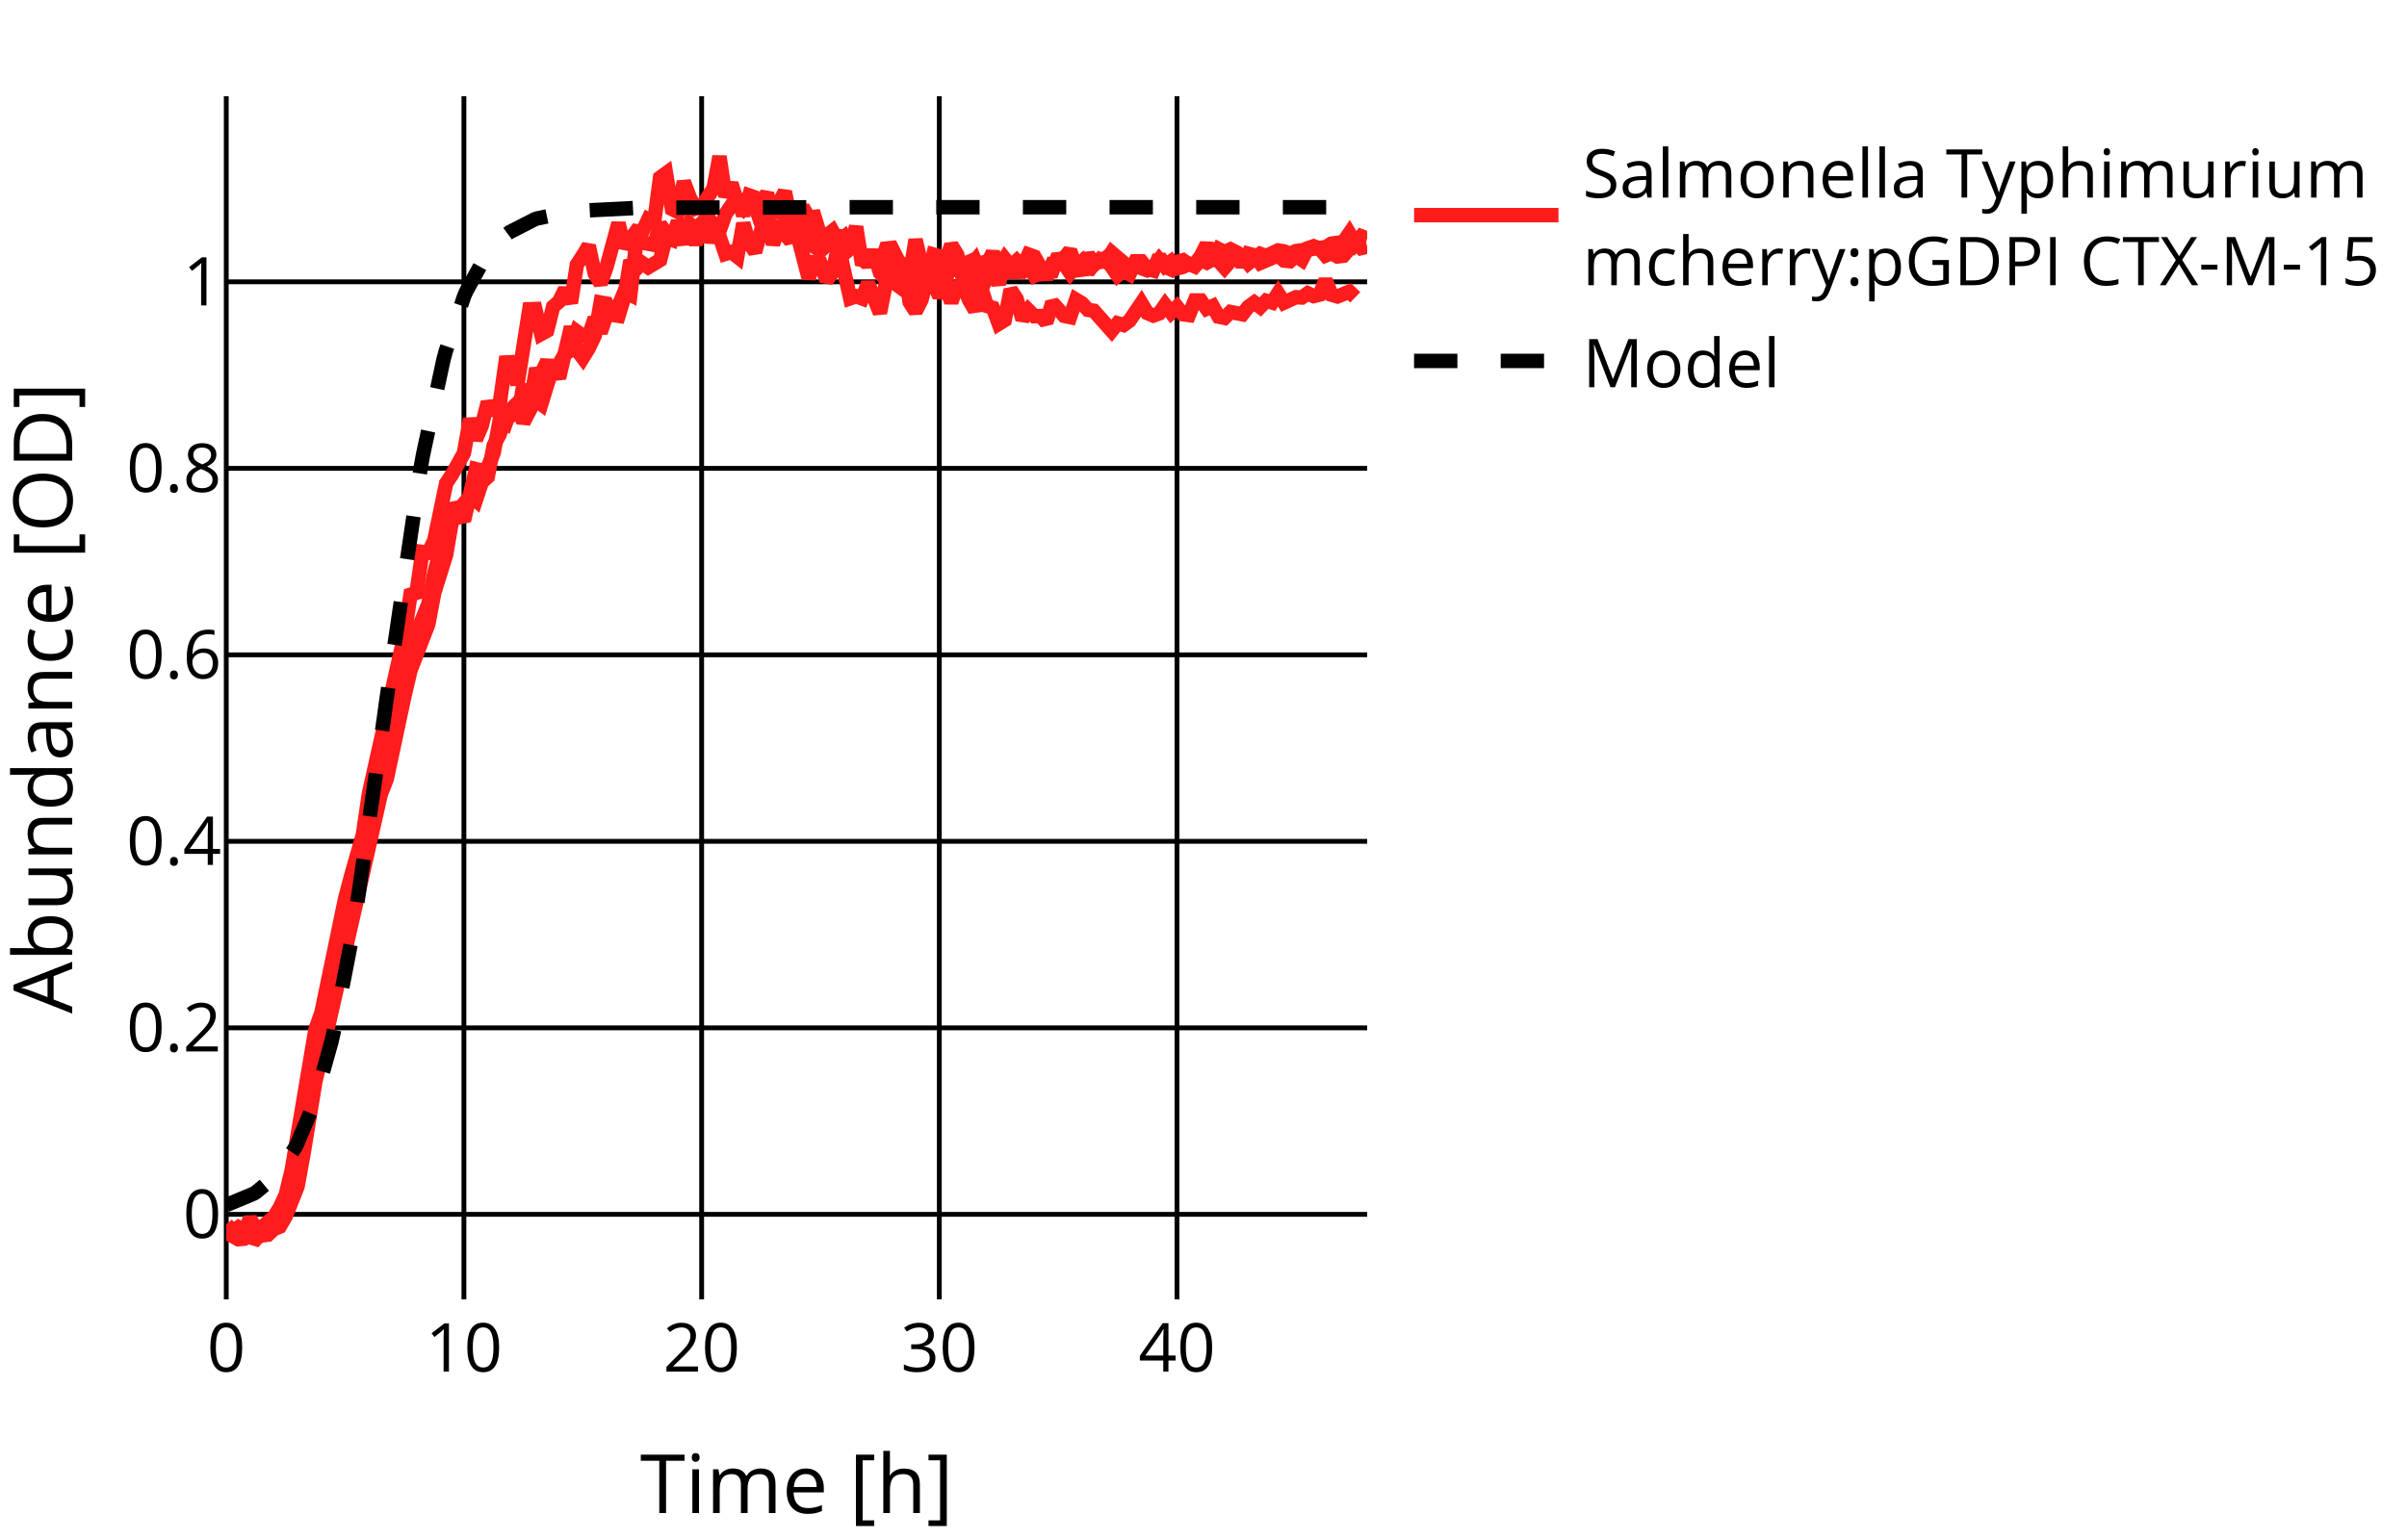
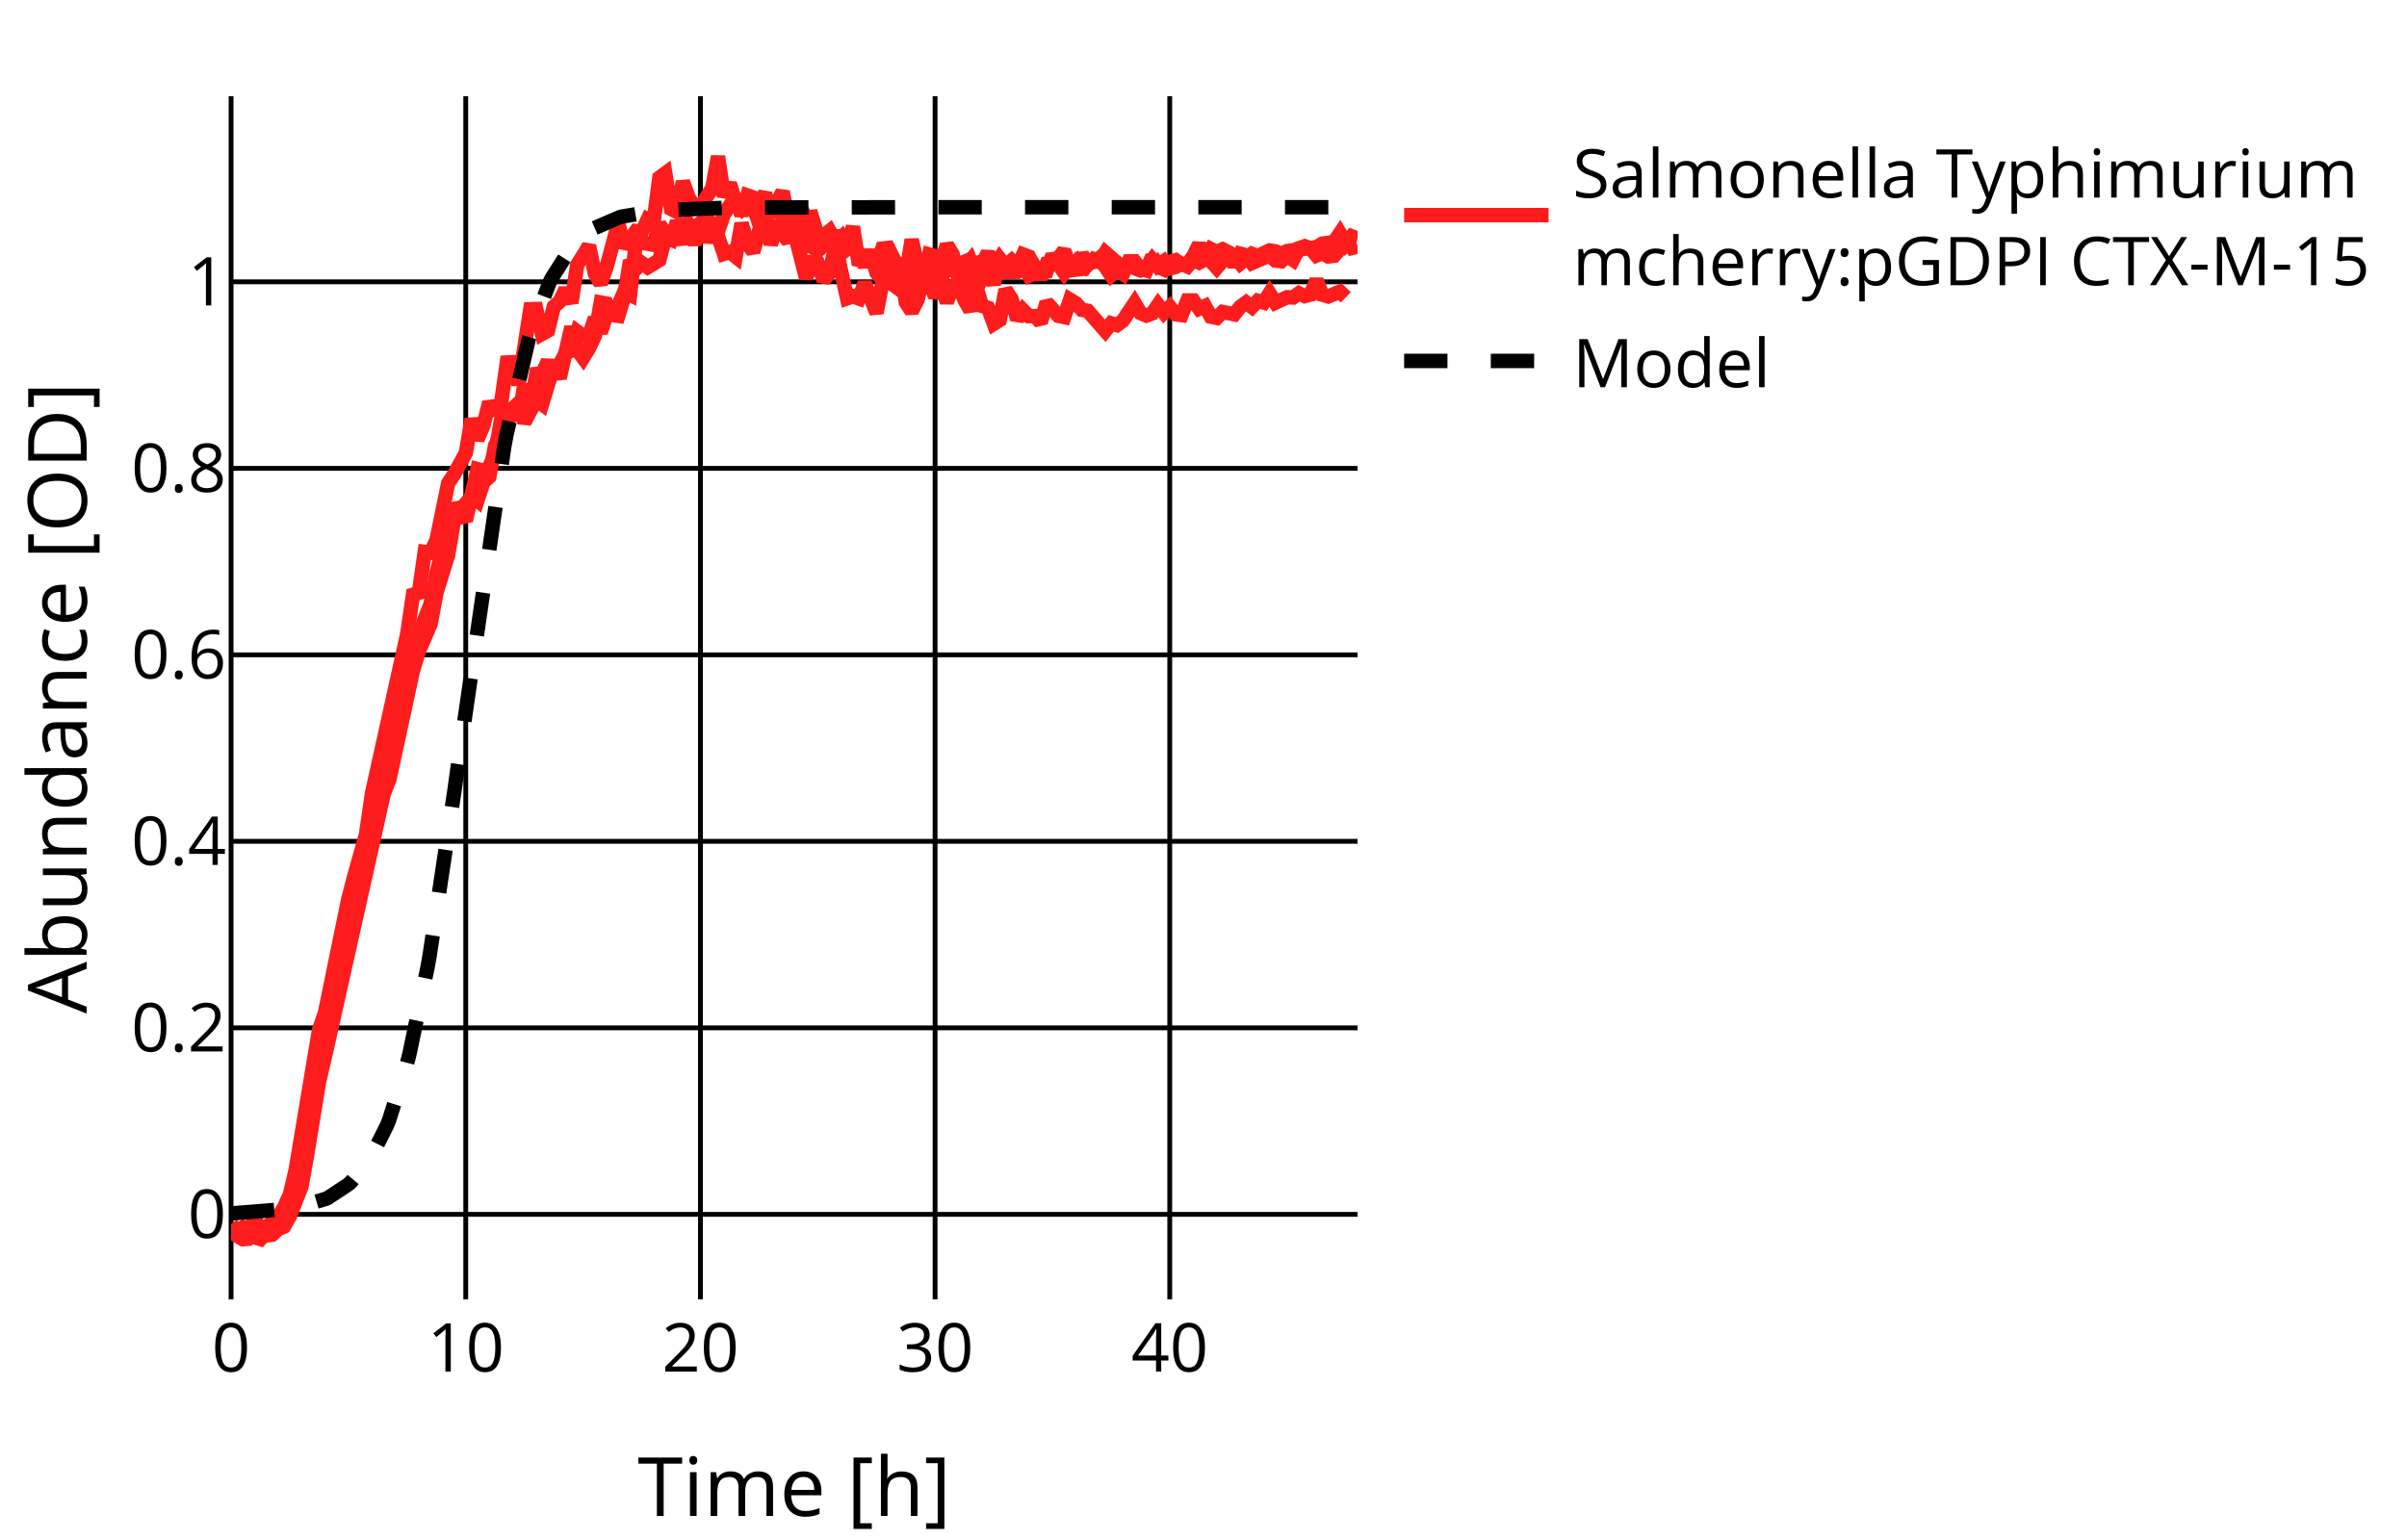
<svg xmlns="http://www.w3.org/2000/svg" class="main-svg" width="500" height="320" style="" viewBox="0 0 500 320">
  <rect x="0" y="0" width="500" height="320" style="fill: rgb(255, 255, 255); fill-opacity: 1;" />
-   <defs id="defs-7e551f">
+   <defs id="defs-ef5ddc">
    <g class="clips">
-       <clipPath id="clip7e551fxyplot" class="plotclip">
-         <rect width="237" height="250" />
-       </clipPath>
-       <clipPath class="axesclip" id="clip7e551fx">
-         <rect x="47" y="0" width="237" height="320" />
-       </clipPath>
-       <clipPath class="axesclip" id="clip7e551fy">
+       <clipPath id="clipef5ddcxyplot" class="plotclip">
+         <rect width="234" height="250" />
+       </clipPath>
+       <clipPath class="axesclip" id="clipef5ddcx">
+         <rect x="48" y="0" width="234" height="320" />
+       </clipPath>
+       <clipPath class="axesclip" id="clipef5ddcy">
        <rect x="0" y="20" width="500" height="250" />
      </clipPath>
-       <clipPath class="axesclip" id="clip7e551fxy">
-         <rect x="47" y="20" width="237" height="250" />
+       <clipPath class="axesclip" id="clipef5ddcxy">
+         <rect x="48" y="20" width="234" height="250" />
      </clipPath>
    </g>
    <g class="gradients" />
    <g class="patterns" />
  </defs>
  <g class="bglayer" />
  <g class="layer-below">
    <g class="imagelayer" />
    <g class="shapelayer" />
  </g>
  <g class="cartesianlayer">
    <g class="subplot xy">
      <g class="layer-subplot">
        <g class="shapelayer" />
        <g class="imagelayer" />
      </g>
      <g class="minor-gridlayer">
        <g class="x" />
        <g class="y" />
      </g>
      <g class="gridlayer">
        <g class="x">
-           <path class="xgrid crisp" transform="translate(96.37,0)" d="M0,20v250" style="stroke: rgb(0, 0, 0); stroke-opacity: 1; stroke-width: 1px;" />
-           <path class="xgrid crisp" transform="translate(145.75,0)" d="M0,20v250" style="stroke: rgb(0, 0, 0); stroke-opacity: 1; stroke-width: 1px;" />
-           <path class="xgrid crisp" transform="translate(195.12,0)" d="M0,20v250" style="stroke: rgb(0, 0, 0); stroke-opacity: 1; stroke-width: 1px;" />
-           <path class="xgrid crisp" transform="translate(244.49,0)" d="M0,20v250" style="stroke: rgb(0, 0, 0); stroke-opacity: 1; stroke-width: 1px;" />
+           <path class="xgrid crisp" transform="translate(96.75,0)" d="M0,20v250" style="stroke: rgb(0, 0, 0); stroke-opacity: 1; stroke-width: 1px;" />
+           <path class="xgrid crisp" transform="translate(145.5,0)" d="M0,20v250" style="stroke: rgb(0, 0, 0); stroke-opacity: 1; stroke-width: 1px;" />
+           <path class="xgrid crisp" transform="translate(194.24,0)" d="M0,20v250" style="stroke: rgb(0, 0, 0); stroke-opacity: 1; stroke-width: 1px;" />
+           <path class="xgrid crisp" transform="translate(242.99,0)" d="M0,20v250" style="stroke: rgb(0, 0, 0); stroke-opacity: 1; stroke-width: 1px;" />
        </g>
        <g class="y">
-           <path class="ygrid crisp" transform="translate(0,213.58)" d="M47,0h237" style="stroke: rgb(0, 0, 0); stroke-opacity: 1; stroke-width: 1px;" />
-           <path class="ygrid crisp" transform="translate(0,174.82)" d="M47,0h237" style="stroke: rgb(0, 0, 0); stroke-opacity: 1; stroke-width: 1px;" />
-           <path class="ygrid crisp" transform="translate(0,136.07)" d="M47,0h237" style="stroke: rgb(0, 0, 0); stroke-opacity: 1; stroke-width: 1px;" />
-           <path class="ygrid crisp" transform="translate(0,97.32)" d="M47,0h237" style="stroke: rgb(0, 0, 0); stroke-opacity: 1; stroke-width: 1px;" />
-           <path class="ygrid crisp" transform="translate(0,58.56)" d="M47,0h237" style="stroke: rgb(0, 0, 0); stroke-opacity: 1; stroke-width: 1px;" />
+           <path class="ygrid crisp" transform="translate(0,213.58)" d="M48,0h234" style="stroke: rgb(0, 0, 0); stroke-opacity: 1; stroke-width: 1px;" />
+           <path class="ygrid crisp" transform="translate(0,174.82)" d="M48,0h234" style="stroke: rgb(0, 0, 0); stroke-opacity: 1; stroke-width: 1px;" />
+           <path class="ygrid crisp" transform="translate(0,136.07)" d="M48,0h234" style="stroke: rgb(0, 0, 0); stroke-opacity: 1; stroke-width: 1px;" />
+           <path class="ygrid crisp" transform="translate(0,97.32)" d="M48,0h234" style="stroke: rgb(0, 0, 0); stroke-opacity: 1; stroke-width: 1px;" />
+           <path class="ygrid crisp" transform="translate(0,58.56)" d="M48,0h234" style="stroke: rgb(0, 0, 0); stroke-opacity: 1; stroke-width: 1px;" />
        </g>
      </g>
      <g class="zerolinelayer">
-         <path class="xzl zl crisp" transform="translate(47,0)" d="M0,20v250" style="stroke: rgb(0, 0, 0); stroke-opacity: 1; stroke-width: 1px;" />
-         <path class="yzl zl crisp" transform="translate(0,252.33)" d="M47,0h237" style="stroke: rgb(0, 0, 0); stroke-opacity: 1; stroke-width: 1px;" />
+         <path class="xzl zl crisp" transform="translate(48,0)" d="M0,20v250" style="stroke: rgb(0, 0, 0); stroke-opacity: 1; stroke-width: 1px;" />
+         <path class="yzl zl crisp" transform="translate(0,252.33)" d="M48,0h234" style="stroke: rgb(0, 0, 0); stroke-opacity: 1; stroke-width: 1px;" />
      </g>
      <g class="layer-between">
        <g class="shapelayer" />
        <g class="imagelayer" />
      </g>
      <path class="xlines-below" />
      <path class="ylines-below" />
      <g class="overlines-below" />
      <g class="xaxislayer-below" />
      <g class="yaxislayer-below" />
      <g class="overaxes-below" />
      <g class="overplot">
-         <g class="xy" transform="translate(47,20)" clip-path="url(#clip7e551fxyplot)">
+         <g class="xy" transform="translate(48,20)" clip-path="url(#clipef5ddcxyplot)">
          <g class="scatterlayer mlayer">
-             <g class="trace scatter traced3008d" style="stroke-miterlimit: 2; opacity: 1;">
-               <g class="fills" />
-               <g class="errorbars" />
-               <g class="lines">
-                 <path class="js-line" d="M0.01,236.08L2.48,237.5L3.71,237.4L4.95,236.5L6.18,236.89L8.65,236.56L9.88,235.4L11.12,234.88L12.35,232.75L14.82,226.52L16.06,219.67L18.52,204.69L19.76,199.49L32.1,145.04L33.34,141.87L37.04,124.53L38.27,119.3L41.98,109.68L43.21,103.18L45.68,95.27L46.91,88.01L48.15,87.52L49.38,84.61L50.62,83.16L51.85,77.48L53.08,77.8L54.32,77.12L55.55,74.09L56.79,67.43L58.02,68.05L59.26,64.53L60.49,67.18L61.73,59.91L62.96,64.88L64.19,57.71L65.43,57.62L66.66,55.06L67.9,58.36L69.13,55.68L70.37,53.45L71.6,52.8L72.83,48.9L74.07,49.8L75.3,49.77L76.54,46.12L77.77,49.09L79.01,45.34L81.47,43.54L82.71,40.63L83.94,41.24L85.18,30.17L88.88,30.88L90.11,26.65L91.35,28.39L92.58,28.65L93.82,28.13L95.05,30.52L96.29,26.52L97.52,27.65L99.99,25.06L101.22,26.81L102.46,28L103.69,24.51L106.16,20.9L107.39,24.71L108.63,20.61L109.86,21.03L111.1,22.03L112.33,20.22L113.57,25L114.8,22.25L116.04,19.83L117.27,25.77L118.5,25.87L119.74,23.03L120.97,25.19L122.21,25.06L123.44,29.07L124.68,28.97L125.91,28L127.14,30.23L128.38,28.39L129.61,30.97L130.85,27.13L132.08,35.01L133.32,33.07L134.55,33.1L135.78,35.24L137.02,31.65L138.25,31.52L139.49,33.98L141.96,37.3L143.19,29.81L144.43,35.07L145.66,37.01L146.89,35.88L148.13,38.34L150.6,30.91L151.83,32.88L153.07,38.24L154.3,35.66L155.53,34.17L156.77,37.17L158,38.05L159.24,36.17L160.47,39.01L161.71,34.2L162.94,36.5L164.17,36.53L165.41,36.46L166.64,35.27L167.88,37.3L169.11,36.75L171.58,36.43L172.81,33.01L175.28,36.66L176.52,34.98L177.75,36.92L178.99,32.81L180.22,35.07L181.45,33.88L182.69,34.43L183.92,32.49L187.63,35.66L188.86,35.27L191.33,36.17L192.56,35.66L193.8,33.98L195.03,35.43L196.27,35.98L197.5,34.43L198.74,34.07L199.97,34.95L201.2,34.85L202.44,33.23L203.67,30.78L204.91,33.85L206.14,31.75L207.38,32.39L208.61,31.81L209.84,32.43L211.08,35.2L212.31,32.72L213.55,33.04L214.78,34.65L218.48,33.07L219.72,34.14L220.95,34.27L222.19,33.17L223.42,33.98L224.66,31.59L225.89,31.17L227.13,31.65L228.36,33.1L229.59,32.59L230.83,33.3L232.06,33.14L234.53,30.26L235.77,31.55L237,31.26" style="vector-effect: none; fill: none; stroke: rgb(255, 28, 28); stroke-opacity: 1; stroke-width: 3px; opacity: 1;" />
-               </g>
-               <g class="points" />
-               <g class="text" />
-             </g>
-             <g class="trace scatter tracef307c1" style="stroke-miterlimit: 2; opacity: 1;">
-               <g class="fills" />
-               <g class="errorbars" />
-               <g class="lines">
-                 <path class="js-line" d="M0.01,235.53L2.48,236.63L3.71,236.72L6.18,237.47L7.42,236.11L8.65,234.53L9.88,234.72L11.12,233.92L12.35,230.43L14.82,222.39L16.06,213.86L18.52,200.26L19.76,197.87L20.99,189.35L22.23,186.34L24.7,171.62L25.93,166.97L30.87,147.07L32.1,138.71L33.34,134.45L34.57,126.79L35.81,125.57L37.04,117.72L41.98,105.51L43.21,99.12L46.91,84.87L48.15,86.46L49.38,88.17L50.62,82.87L51.85,83.94L53.09,80.19L54.32,79.09L55.55,72.57L56.79,70.28L58.02,66.08L60.49,63.75L61.73,67.76L64.19,63.07L65.43,63.98L67.9,55.97L69.13,58.55L71.6,47.96L72.84,52.71L74.07,54.35L75.3,52.35L76.54,49.77L77.77,42.86L79.01,43.08L80.24,45.44L81.48,45.63L82.71,41.63L83.94,34.17L85.18,35.88L86.41,34.65L87.65,35.53L90.12,34.04L91.35,29.33L92.58,29.81L93.82,26.03L95.05,29.81L96.29,28.07L97.52,30.52L98.76,27.97L99.99,29.16L101.22,29.23L102.46,29.13L103.69,32.75L104.93,32.36L106.16,33.33L107.4,26.42L108.63,30.46L109.86,32.33L111.1,27.94L112.33,25.22L113.57,30.75L114.8,27.19L116.04,26.77L117.27,22.35L118.51,28.32L120.97,37.75L122.21,34.53L123.44,34.69L124.68,38.27L125.91,36.72L127.15,31.04L129.61,41.99L130.85,41.57L132.08,42.02L133.32,38.82L135.79,45.02L137.02,38.85L138.25,38.4L139.49,39.3L140.72,34.2L141.96,42.79L143.19,44.73L144.43,42.28L145.66,37.43L146.89,38.79L148.13,41.57L149.36,39.4L150.6,42.76L151.83,39.6L153.07,39.14L154.3,42.34L155.54,44.47L156.77,39.56L158,43.57L159.24,43.96L160.47,47.28L161.71,46.51L162.94,40.21L164.18,42.11L165.41,46.35L166.64,44.47L167.88,45.7L169.11,45.67L170.35,46.99L171.58,42.86L174.05,45.63L175.28,45.89L176.52,42.28L177.75,43.02L178.99,44.38L180.22,44.57L183.92,48.74L185.16,47.18L186.39,47.54L187.63,46.64L190.1,42.99L191.33,45.05L192.57,45.57L193.8,45.12L195.03,43.37L196.27,44.96L197.5,43.76L198.74,45.31L199.97,45.47L201.21,42.44L202.44,42.44L203.67,44.15L204.91,43.6L206.14,45.8L207.38,46.05L208.61,44.83L211.08,45.31L212.31,43.76L213.55,42.86L214.78,43.79L216.02,42.5L217.25,42.86L218.49,40.95L219.72,42.89L222.19,41.76L223.42,41.82L224.66,40.95L225.89,41.53L227.13,41.21L228.36,38.21L229.59,41.24L230.83,41.6L233.3,40.6L234.53,41.79" style="vector-effect: none; fill: none; stroke: rgb(255, 28, 28); stroke-opacity: 1; stroke-width: 3px; opacity: 1;" />
-               </g>
-               <g class="points" />
-               <g class="text" />
-             </g>
-             <g class="trace scatter tracecb776f" style="stroke-miterlimit: 2; opacity: 1;">
-               <g class="fills" />
-               <g class="errorbars" />
-               <g class="lines">
-                 <path class="js-line" d="M0.01,234.34L1.24,235.89L2.48,235.05L3.71,235.89L4.95,233.2L6.18,235.43L7.42,234.98L9.88,232.91L11.12,230.91L12.35,228.26L13.59,223.16L18.52,193.93L19.76,190.45L24.7,166.68L25.93,162.03L28.4,153.34L29.63,144.91L37.04,111.84L38.27,103.57L39.51,103.18L40.74,94.69L41.98,94.85L43.21,92.27L45.68,80.42L46.91,78.58L49.38,74.12L50.62,67.05L51.85,71.31L53.08,68.44L54.32,63.59L55.55,65.95L56.79,63.95L58.02,55.32L59.26,55.26L60.49,59.88L62.96,44.25L64.19,44.21L65.43,49.38L66.66,48.7L67.9,43.73L69.13,42.66L70.37,40.11L71.6,42.92L72.83,35.01L74.07,33.1L75.3,31.07L76.54,36.85L77.77,38.92L79.01,35.43L81.47,26.39L82.71,31.36L85.18,28.03L86.41,28.23L87.65,25.58L88.88,26.19L90.11,16.92L91.35,16.02L92.58,23.42L93.82,24.03L95.05,17.76L96.29,21.06L97.52,23.32L98.76,22.9L101.22,19.12L102.46,12.5L103.69,20.83L104.93,18.15L106.16,21.99L107.4,23.29L108.63,21.77L109.86,22.8L111.1,26.45L112.33,26.42L114.8,27.39L116.04,28.65L117.27,30.13L118.5,24.29L119.74,32.56L120.97,25.48L122.21,31.3L123.44,32.1L124.68,31.04L125.91,28.42L127.14,30.36L128.38,29.29L129.61,31.68L130.85,30.68L133.32,35.17L134.55,32.49L135.79,36.69L137.02,38.01L138.25,33.91L139.49,37.33L140.72,35.43L141.96,38.98L143.19,40.08L144.43,33.2L145.66,38.11L146.89,32.88L148.13,33.23L149.36,39.05L150.6,33.07L151.83,37.01L153.07,34.91L154.3,34.4L155.53,40.02L156.77,33.91L158,35.01L159.24,32.49L160.47,35.78L161.71,33.75L162.94,35.3L164.17,34.2L165.41,35.53L166.64,32.88L167.88,33.33L169.11,35.49L170.35,37.79L171.58,34.82L172.82,34.78L174.05,33.65L175.28,32.07L176.52,35.53L177.75,34.4L178.99,36.59L180.22,34.46L181.46,34.43L182.69,33.59L183.92,35.43L185.16,37.24L186.39,36.2L187.63,36.95L188.86,34.3L190.1,34.3L191.33,35.85L192.56,36.2L193.8,33.27L195.03,35.2L196.27,34.3L197.5,35.78L198.74,35.46L199.97,34.82L201.2,35.36L202.44,33.98L203.67,34.56L204.91,33.88L206.14,34.23L207.38,35.62L208.61,34.2L211.08,33.17L212.31,34.72L214.78,32.75L216.02,33.2L218.48,32.04L219.72,32.23L220.95,32.75L222.19,32.17L228.36,31.36L229.59,30.62L232.06,30.29L233.3,28.49L234.53,30.59L235.77,29.1L237,29.58" style="vector-effect: none; fill: none; stroke: rgb(255, 28, 28); stroke-opacity: 1; stroke-width: 3px; opacity: 1;" />
-               </g>
-               <g class="points" />
-               <g class="text" />
-             </g>
-             <g class="trace scatter trace118b8d" style="stroke-miterlimit: 2; opacity: 1;">
-               <g class="fills" />
-               <g class="errorbars" />
-               <g class="lines">
-                 <path class="js-line" d="M0,230.4L5.7,228.03L6.17,227.74L9.97,224.59L10.45,224.07L14.25,218.56L14.72,217.67L18.05,209.79L18.52,208.39L21.85,196.45L22.32,194.4L26.12,174.78L26.6,171.93L32.77,129.09L33.25,125.56L40.37,77.28L40.85,74.62L45.12,54.73L45.6,52.96L49.39,41.61L49.87,40.51L53.67,33.61L54.14,32.95L58.42,28.57L58.89,28.22L64.12,25.55L64.59,25.39L71.72,23.92L72.19,23.86L85.97,23.17L86.44,23.17L127.29,23.06L127.76,23.06L237,23.06" style="vector-effect: none; fill: none; stroke: rgb(0, 0, 0); stroke-opacity: 1; stroke-dasharray: 9px, 9px; stroke-width: 3px; opacity: 1;" />
+             <g class="trace scatter traceaf6c46" style="stroke-miterlimit: 2; opacity: 1;">
+               <g class="fills" />
+               <g class="errorbars" />
+               <g class="lines">
+                 <path class="js-line" d="M0.01,236.08L2.45,237.5L3.66,237.4L4.88,236.5L6.1,236.89L8.54,236.56L9.76,235.4L10.98,234.88L12.2,232.75L14.63,226.52L15.85,219.67L18.29,204.69L19.51,199.49L31.69,145.04L32.91,141.87L37.79,119.3L39.01,115.33L41.44,109.68L42.66,103.18L45.1,95.27L46.32,88.01L47.54,87.52L48.76,84.61L49.98,83.16L51.19,77.48L52.41,77.8L53.63,77.12L54.85,74.09L56.07,67.43L57.29,68.05L58.51,64.53L59.72,67.18L60.94,59.91L62.16,64.88L63.38,57.71L64.6,57.62L65.82,55.06L67.04,58.36L68.26,55.68L69.47,53.45L70.69,52.8L71.91,48.9L73.13,49.8L74.35,49.77L75.57,46.12L76.79,49.09L78.01,45.34L80.44,43.54L81.66,40.63L82.88,41.24L84.1,30.17L87.76,30.88L88.97,26.65L90.19,28.39L91.41,28.65L92.63,28.13L93.85,30.52L95.07,26.52L96.29,27.65L98.72,25.06L99.94,26.81L101.16,28L102.38,24.51L104.82,20.9L106.04,24.71L107.25,20.61L108.47,21.03L109.69,22.03L110.91,20.22L112.13,25L113.35,22.25L114.57,19.83L115.79,25.77L117,25.87L118.22,23.03L119.44,25.19L120.66,25.06L121.88,29.07L123.1,28.97L124.32,28L125.53,30.23L126.75,28.39L127.97,30.97L129.19,27.13L130.41,35.01L131.63,33.07L132.85,33.1L134.07,35.24L135.28,31.65L136.5,31.52L137.72,33.98L140.16,37.3L141.38,29.81L142.6,35.07L143.82,37.01L145.03,35.88L146.25,38.34L148.69,30.91L149.91,32.88L151.13,38.24L152.35,35.66L153.57,34.17L154.78,37.17L156,38.05L157.22,36.17L158.44,39.01L159.66,34.2L160.88,36.5L162.1,36.53L163.31,36.46L164.53,35.27L165.75,37.3L166.97,36.75L169.41,36.43L170.63,33.01L173.06,36.66L174.28,34.98L175.5,36.92L176.72,32.81L177.94,35.07L179.16,33.88L180.38,34.43L181.6,32.49L185.25,35.66L186.47,35.27L188.91,36.17L190.13,35.66L191.35,33.98L192.56,35.43L193.78,35.98L195,34.43L196.22,34.07L197.44,34.95L198.66,34.85L199.88,33.23L201.09,30.78L202.31,33.85L203.53,31.75L204.75,32.39L205.97,31.81L207.19,32.43L208.41,35.2L209.63,32.72L210.84,33.04L212.06,34.65L215.72,33.07L216.94,34.14L218.16,34.27L219.38,33.17L220.59,33.98L221.81,31.59L223.03,31.17L224.25,31.65L225.47,33.1L226.69,32.59L227.91,33.3L229.13,33.14L231.56,30.26L232.78,31.55L234,31.26" style="vector-effect: none; fill: none; stroke: rgb(255, 28, 28); stroke-opacity: 1; stroke-width: 3px; opacity: 1;" />
+               </g>
+               <g class="points" />
+               <g class="text" />
+             </g>
+             <g class="trace scatter trace0b407f" style="stroke-miterlimit: 2; opacity: 1;">
+               <g class="fills" />
+               <g class="errorbars" />
+               <g class="lines">
+                 <path class="js-line" d="M0.01,235.53L2.45,236.63L3.67,236.72L6.1,237.47L7.32,236.11L8.54,234.53L9.76,234.72L10.98,233.92L12.2,230.43L14.63,222.39L15.85,213.86L18.29,200.26L19.51,197.87L20.73,189.35L21.95,186.34L24.38,171.62L25.6,166.97L30.48,147.07L31.7,138.71L32.92,134.45L34.13,126.79L35.35,125.57L36.57,117.72L41.45,105.51L42.66,99.12L46.32,84.87L47.54,86.46L48.76,88.17L49.98,82.87L51.2,83.94L52.41,80.19L53.63,79.09L54.85,72.57L56.07,70.28L57.29,66.08L59.73,63.75L60.94,67.76L63.38,63.07L64.6,63.98L67.04,55.97L68.26,58.55L70.69,47.96L71.91,52.71L73.13,54.35L74.35,52.35L75.57,49.77L76.79,42.86L78.01,43.08L79.23,45.44L80.44,45.63L81.66,41.63L82.88,34.17L84.1,35.88L85.32,34.65L86.54,35.53L88.97,34.04L90.19,29.33L91.41,29.81L92.63,26.03L93.85,29.81L95.07,28.07L96.29,30.52L97.51,27.97L98.72,29.16L99.94,29.23L101.16,29.13L102.38,32.75L103.6,32.36L104.82,33.33L106.04,26.42L107.26,30.46L108.47,32.33L109.69,27.94L110.91,25.22L112.13,30.75L113.35,27.19L114.57,26.77L115.79,22.35L117.01,28.32L119.44,37.75L120.66,34.53L121.88,34.69L123.1,38.27L124.32,36.72L125.54,31.04L127.97,41.99L129.19,41.57L130.41,42.02L131.63,38.82L134.07,45.02L135.29,38.85L136.5,38.4L137.72,39.3L138.94,34.2L140.16,42.79L141.38,44.73L142.6,42.28L143.82,37.43L145.04,38.79L146.25,41.57L147.47,39.4L148.69,42.76L149.91,39.6L151.13,39.14L152.35,42.34L153.57,44.47L154.79,39.56L156,43.57L157.22,43.96L158.44,47.28L159.66,46.51L160.88,40.21L162.1,42.11L163.32,46.35L164.53,44.47L165.75,45.7L166.97,45.67L168.19,46.99L169.41,42.86L171.85,45.63L173.07,45.89L174.28,42.28L175.5,43.02L176.72,44.38L177.94,44.57L181.6,48.74L182.82,47.18L184.03,47.54L185.25,46.64L187.69,42.99L188.91,45.05L190.13,45.57L191.35,45.12L192.56,43.37L193.78,44.96L195,43.76L196.22,45.31L197.44,45.47L198.66,42.44L199.88,42.44L201.1,44.15L202.31,43.6L203.53,45.8L204.75,46.05L205.97,44.83L208.41,45.31L209.63,43.76L210.85,42.86L212.06,43.79L213.28,42.5L214.5,42.86L215.72,40.95L216.94,42.89L219.38,41.76L220.6,41.82L221.81,40.95L223.03,41.53L224.25,41.21L225.47,38.21L226.69,41.24L227.91,41.6L230.34,40.6L231.56,41.79" style="vector-effect: none; fill: none; stroke: rgb(255, 28, 28); stroke-opacity: 1; stroke-width: 3px; opacity: 1;" />
+               </g>
+               <g class="points" />
+               <g class="text" />
+             </g>
+             <g class="trace scatter trace80e039" style="stroke-miterlimit: 2; opacity: 1;">
+               <g class="fills" />
+               <g class="errorbars" />
+               <g class="lines">
+                 <path class="js-line" d="M0.01,234.34L1.23,235.89L2.45,235.05L3.67,235.89L4.88,233.2L6.1,235.43L7.32,234.98L9.76,232.91L10.98,230.91L12.2,228.26L13.41,223.16L18.29,193.93L19.51,190.45L24.38,166.68L25.6,162.03L28.04,153.34L29.26,144.91L36.57,111.84L37.79,103.57L39.01,103.18L40.23,94.69L41.44,94.85L42.66,92.27L45.1,80.42L46.32,78.58L48.76,74.12L49.98,67.05L51.19,71.31L52.41,68.44L53.63,63.59L54.85,65.95L56.07,63.95L57.29,55.32L58.51,55.26L59.73,59.88L62.16,44.25L63.38,44.21L64.6,49.38L65.82,48.7L67.04,43.73L68.26,42.66L69.47,40.11L70.69,42.92L71.91,35.01L73.13,33.1L74.35,31.07L75.57,36.85L76.79,38.92L78.01,35.43L80.44,26.39L81.66,31.36L84.1,28.03L85.32,28.23L86.54,25.58L87.76,26.19L88.97,16.92L90.19,16.02L91.41,23.42L92.63,24.03L93.85,17.76L95.07,21.06L96.29,23.32L97.51,22.9L99.94,19.12L101.16,12.5L102.38,20.83L103.6,18.15L104.82,21.99L106.04,23.29L107.25,21.77L108.47,22.8L109.69,26.45L110.91,26.42L113.35,27.39L114.57,28.65L115.79,30.13L117,24.29L118.22,32.56L119.44,25.48L120.66,31.3L121.88,32.1L123.1,31.04L124.32,28.42L125.54,30.36L126.75,29.29L127.97,31.68L129.19,30.68L131.63,35.17L132.85,32.49L134.07,36.69L135.28,38.01L136.5,33.91L137.72,37.33L138.94,35.43L140.16,38.98L141.38,40.08L142.6,33.2L143.82,38.11L145.03,32.88L146.25,33.23L147.47,39.05L148.69,33.07L149.91,37.01L151.13,34.91L152.35,34.4L153.57,40.02L154.78,33.91L156,35.01L157.22,32.49L158.44,35.78L159.66,33.75L160.88,35.3L162.1,34.2L163.31,35.53L164.53,32.88L165.75,33.33L166.97,35.49L168.19,37.79L169.41,34.82L170.63,34.78L171.85,33.65L173.06,32.07L174.28,35.53L175.5,34.4L176.72,36.59L177.94,34.46L179.16,34.43L180.38,33.59L181.6,35.43L182.81,37.24L184.03,36.2L185.25,36.95L186.47,34.3L187.69,34.3L188.91,35.85L190.13,36.2L191.35,33.27L192.56,35.2L193.78,34.3L195,35.78L196.22,35.46L197.44,34.82L198.66,35.36L199.88,33.98L201.1,34.56L202.31,33.88L203.53,34.23L204.75,35.62L205.97,34.2L208.41,33.17L209.63,34.72L212.06,32.75L213.28,33.2L215.72,32.04L216.94,32.23L218.16,32.75L219.38,32.17L225.47,31.36L226.69,30.62L229.12,30.29L230.34,28.49L231.56,30.59L232.78,29.1L234,29.58" style="vector-effect: none; fill: none; stroke: rgb(255, 28, 28); stroke-opacity: 1; stroke-width: 3px; opacity: 1;" />
+               </g>
+               <g class="points" />
+               <g class="text" />
+             </g>
+             <g class="trace scatter trace5be1b7" style="stroke-miterlimit: 2; opacity: 1;">
+               <g class="fills" />
+               <g class="errorbars" />
+               <g class="lines">
+                 <path class="js-line" d="M0,232.14L12.66,231.14L13.13,231.06L19.7,229.1L20.16,228.88L24.38,226.09L24.85,225.67L28.61,221.17L29.07,220.44L32.36,213.9L32.83,212.74L36.58,200.86L37.05,199.02L40.8,181.06L41.27,178.41L46.42,144.16L46.89,140.71L56.74,72.85L57.21,70.34L61.9,50.18L62.37,48.63L66.12,38.78L66.59,37.83L70.34,31.94L70.81,31.38L75.03,27.68L75.5,27.39L80.66,25.15L81.13,25.01L89.1,23.69L89.57,23.65L104.1,23.13L104.57,23.13L143.03,23.06L143.49,23.06L234,23.06" style="vector-effect: none; fill: none; stroke: rgb(0, 0, 0); stroke-opacity: 1; stroke-dasharray: 9px, 9px; stroke-width: 3px; opacity: 1;" />
              </g>
              <g class="points" />
              <g class="text" />
            </g>
          </g>
        </g>
      </g>
      <path class="xlines-above crisp" d="M0,0" style="fill: none;" />
      <path class="ylines-above crisp" d="M0,0" style="fill: none;" />
      <g class="overlines-above" />
      <g class="xaxislayer-above">
        <g class="xtick">
-           <text text-anchor="middle" x="0" y="285" transform="translate(47,0)" style="font-family: 'Open Sans', verdana, arial, sans-serif; font-size: 14px; fill: rgb(0, 0, 0); fill-opacity: 1; white-space: pre; opacity: 1;">0</text>
-         </g>
-         <g class="xtick">
-           <text text-anchor="middle" x="0" y="285" style="font-family: 'Open Sans', verdana, arial, sans-serif; font-size: 14px; fill: rgb(0, 0, 0); fill-opacity: 1; white-space: pre; opacity: 1;" transform="translate(96.37,0)">10</text>
-         </g>
-         <g class="xtick">
-           <text text-anchor="middle" x="0" y="285" style="font-family: 'Open Sans', verdana, arial, sans-serif; font-size: 14px; fill: rgb(0, 0, 0); fill-opacity: 1; white-space: pre; opacity: 1;" transform="translate(145.75,0)">20</text>
-         </g>
-         <g class="xtick">
-           <text text-anchor="middle" x="0" y="285" style="font-family: 'Open Sans', verdana, arial, sans-serif; font-size: 14px; fill: rgb(0, 0, 0); fill-opacity: 1; white-space: pre; opacity: 1;" transform="translate(195.12,0)">30</text>
-         </g>
-         <g class="xtick">
-           <text text-anchor="middle" x="0" y="285" style="font-family: 'Open Sans', verdana, arial, sans-serif; font-size: 14px; fill: rgb(0, 0, 0); fill-opacity: 1; white-space: pre; opacity: 1;" transform="translate(244.49,0)">40</text>
+           <text text-anchor="middle" x="0" y="285" transform="translate(48,0)" style="font-family: 'Open Sans', verdana, arial, sans-serif; font-size: 14px; fill: rgb(0, 0, 0); fill-opacity: 1; white-space: pre; opacity: 1;">0</text>
+         </g>
+         <g class="xtick">
+           <text text-anchor="middle" x="0" y="285" style="font-family: 'Open Sans', verdana, arial, sans-serif; font-size: 14px; fill: rgb(0, 0, 0); fill-opacity: 1; white-space: pre; opacity: 1;" transform="translate(96.75,0)">10</text>
+         </g>
+         <g class="xtick">
+           <text text-anchor="middle" x="0" y="285" style="font-family: 'Open Sans', verdana, arial, sans-serif; font-size: 14px; fill: rgb(0, 0, 0); fill-opacity: 1; white-space: pre; opacity: 1;" transform="translate(145.5,0)">20</text>
+         </g>
+         <g class="xtick">
+           <text text-anchor="middle" x="0" y="285" style="font-family: 'Open Sans', verdana, arial, sans-serif; font-size: 14px; fill: rgb(0, 0, 0); fill-opacity: 1; white-space: pre; opacity: 1;" transform="translate(194.24,0)">30</text>
+         </g>
+         <g class="xtick">
+           <text text-anchor="middle" x="0" y="285" style="font-family: 'Open Sans', verdana, arial, sans-serif; font-size: 14px; fill: rgb(0, 0, 0); fill-opacity: 1; white-space: pre; opacity: 1;" transform="translate(242.99,0)">40</text>
        </g>
      </g>
      <g class="yaxislayer-above">
        <g class="ytick">
-           <text text-anchor="end" x="46" y="4.9" transform="translate(0,252.33)" style="font-family: 'Open Sans', verdana, arial, sans-serif; font-size: 14px; fill: rgb(0, 0, 0); fill-opacity: 1; white-space: pre; opacity: 1;">0</text>
-         </g>
-         <g class="ytick">
-           <text text-anchor="end" x="46" y="4.9" style="font-family: 'Open Sans', verdana, arial, sans-serif; font-size: 14px; fill: rgb(0, 0, 0); fill-opacity: 1; white-space: pre; opacity: 1;" transform="translate(0,213.58)">0.2</text>
-         </g>
-         <g class="ytick">
-           <text text-anchor="end" x="46" y="4.9" style="font-family: 'Open Sans', verdana, arial, sans-serif; font-size: 14px; fill: rgb(0, 0, 0); fill-opacity: 1; white-space: pre; opacity: 1;" transform="translate(0,174.82)">0.4</text>
-         </g>
-         <g class="ytick">
-           <text text-anchor="end" x="46" y="4.9" style="font-family: 'Open Sans', verdana, arial, sans-serif; font-size: 14px; fill: rgb(0, 0, 0); fill-opacity: 1; white-space: pre; opacity: 1;" transform="translate(0,136.07)">0.6</text>
-         </g>
-         <g class="ytick">
-           <text text-anchor="end" x="46" y="4.9" style="font-family: 'Open Sans', verdana, arial, sans-serif; font-size: 14px; fill: rgb(0, 0, 0); fill-opacity: 1; white-space: pre; opacity: 1;" transform="translate(0,97.32)">0.8</text>
-         </g>
-         <g class="ytick">
-           <text text-anchor="end" x="46" y="4.9" style="font-family: 'Open Sans', verdana, arial, sans-serif; font-size: 14px; fill: rgb(0, 0, 0); fill-opacity: 1; white-space: pre; opacity: 1;" transform="translate(0,58.56)">1</text>
+           <text text-anchor="end" x="47" y="4.9" transform="translate(0,252.33)" style="font-family: 'Open Sans', verdana, arial, sans-serif; font-size: 14px; fill: rgb(0, 0, 0); fill-opacity: 1; white-space: pre; opacity: 1;">0</text>
+         </g>
+         <g class="ytick">
+           <text text-anchor="end" x="47" y="4.9" style="font-family: 'Open Sans', verdana, arial, sans-serif; font-size: 14px; fill: rgb(0, 0, 0); fill-opacity: 1; white-space: pre; opacity: 1;" transform="translate(0,213.58)">0.2</text>
+         </g>
+         <g class="ytick">
+           <text text-anchor="end" x="47" y="4.9" style="font-family: 'Open Sans', verdana, arial, sans-serif; font-size: 14px; fill: rgb(0, 0, 0); fill-opacity: 1; white-space: pre; opacity: 1;" transform="translate(0,174.82)">0.4</text>
+         </g>
+         <g class="ytick">
+           <text text-anchor="end" x="47" y="4.9" style="font-family: 'Open Sans', verdana, arial, sans-serif; font-size: 14px; fill: rgb(0, 0, 0); fill-opacity: 1; white-space: pre; opacity: 1;" transform="translate(0,136.07)">0.6</text>
+         </g>
+         <g class="ytick">
+           <text text-anchor="end" x="47" y="4.9" style="font-family: 'Open Sans', verdana, arial, sans-serif; font-size: 14px; fill: rgb(0, 0, 0); fill-opacity: 1; white-space: pre; opacity: 1;" transform="translate(0,97.32)">0.8</text>
+         </g>
+         <g class="ytick">
+           <text text-anchor="end" x="47" y="4.9" style="font-family: 'Open Sans', verdana, arial, sans-serif; font-size: 14px; fill: rgb(0, 0, 0); fill-opacity: 1; white-space: pre; opacity: 1;" transform="translate(0,58.56)">1</text>
        </g>
      </g>
      <g class="overaxes-above" />
    </g>
  </g>
  <g class="polarlayer" />
  <g class="smithlayer" />
  <g class="ternarylayer" />
  <g class="geolayer" />
  <g class="funnelarealayer" />
  <g class="pielayer" />
  <g class="iciclelayer" />
  <g class="treemaplayer" />
  <g class="sunburstlayer" />
  <g class="glimages" />
-   <defs id="topdefs-7e551f">
+   <defs id="topdefs-ef5ddc">
    <g class="clips" />
-     <clipPath id="legend7e551f">
-       <rect width="211" height="71" x="0" y="0" />
+     <clipPath id="legendef5ddc">
+       <rect width="213" height="71" x="0" y="0" />
    </clipPath>
  </defs>
  <g class="layer-above">
    <g class="imagelayer" />
    <g class="shapelayer" />
  </g>
  <g class="infolayer">
-     <g class="legend" pointer-events="all" transform="translate(288.74,20)">
-       <rect class="bg" shape-rendering="crispEdges" style="stroke: rgb(68, 68, 68); stroke-opacity: 1; fill: rgb(255, 255, 255); fill-opacity: 1; stroke-width: 0px;" width="211" height="71" x="0" y="0" />
-       <g class="scrollbox" transform="" clip-path="url(#legend7e551f)">
+     <g class="legend" pointer-events="all" transform="translate(286.68,20)">
+       <rect class="bg" shape-rendering="crispEdges" style="stroke: rgb(68, 68, 68); stroke-opacity: 1; fill: rgb(255, 255, 255); fill-opacity: 1; stroke-width: 0px;" width="213" height="71" x="0" y="0" />
+       <g class="scrollbox" transform="" clip-path="url(#legendef5ddc)">
        <g class="groups">
          <g class="traces" transform="translate(0,24.7)" style="opacity: 1;">
            <text class="legendtext" text-anchor="start" x="40" y="-3.64" style="font-family: 'Open Sans', verdana, arial, sans-serif; font-size: 14px; fill: rgb(0, 0, 0); fill-opacity: 1; white-space: pre;">
              <tspan class="line" dy="0em" x="40" y="-3.64">Salmonella Typhimurium </tspan>
              <tspan class="line" dy="1.3em" x="40" y="-3.64">mcherry:pGDPI CTX-M-15</tspan>
            </text>
            <g class="layers" style="opacity: 1;">
              <g class="legendfill" />
              <g class="legendlines">
                <path class="js-line" d="M5,0h30" style="fill: none; stroke: rgb(255, 28, 28); stroke-opacity: 1; stroke-width: 3px;" />
              </g>
              <g class="legendsymbols">
                <g class="legendpoints" />
              </g>
            </g>
-             <rect class="legendtoggle" x="0" y="-19.7" width="205.125" height="39.4" style="fill: rgb(0, 0, 0); fill-opacity: 0;" />
+             <rect class="legendtoggle" x="0" y="-19.7" width="207.078" height="39.4" style="fill: rgb(0, 0, 0); fill-opacity: 0;" />
          </g>
          <g class="traces" transform="translate(0,55)" style="opacity: 1;">
            <text class="legendtext" text-anchor="start" x="40" y="5.46" style="font-family: 'Open Sans', verdana, arial, sans-serif; font-size: 14px; fill: rgb(0, 0, 0); fill-opacity: 1; white-space: pre;">Model</text>
            <g class="layers" style="opacity: 1;">
              <g class="legendfill" />
              <g class="legendlines">
                <path class="js-line" d="M5,0h30" style="fill: none; stroke: rgb(0, 0, 0); stroke-opacity: 1; stroke-dasharray: 9px, 9px; stroke-width: 3px;" />
              </g>
              <g class="legendsymbols">
                <g class="legendpoints" />
              </g>
            </g>
-             <rect class="legendtoggle" x="0" y="-10.6" width="205.125" height="21.2" style="fill: rgb(0, 0, 0); fill-opacity: 0;" />
+             <rect class="legendtoggle" x="0" y="-10.6" width="207.078" height="21.2" style="fill: rgb(0, 0, 0); fill-opacity: 0;" />
          </g>
        </g>
      </g>
      <rect class="scrollbar" rx="20" ry="3" width="0" height="0" style="fill: rgb(128, 139, 164); fill-opacity: 1;" x="0" y="0" />
    </g>
    <g class="g-gtitle" />
-     <g class="g-xtitle">
-       <text class="xtitle" x="165.5" y="314.4" text-anchor="middle" style="opacity: 1; font-family: 'Open Sans', verdana, arial, sans-serif; font-size: 17px; fill: rgb(0, 0, 0); fill-opacity: 1; white-space: pre;">Time [h]</text>
-     </g>
-     <g class="g-ytitle" transform="translate(8.918945,0)">
-       <text class="ytitle" transform="rotate(-90,6.08125,145)" x="6.081" y="145" text-anchor="middle" style="opacity: 1; font-family: 'Open Sans', verdana, arial, sans-serif; font-size: 17px; fill: rgb(0, 0, 0); fill-opacity: 1; white-space: pre;">Abundance [OD]</text>
+     <g class="g-xtitle" transform="translate(0,-0.4)">
+       <text class="xtitle" x="165" y="315.4" text-anchor="middle" style="opacity: 1; font-family: 'Open Sans', verdana, arial, sans-serif; font-size: 17px; fill: rgb(0, 0, 0); fill-opacity: 1; white-space: pre;">Time [h]</text>
+     </g>
+     <g class="g-ytitle" transform="translate(11.2002,0)">
+       <text class="ytitle" transform="rotate(-90,6.8,145)" x="6.8" y="145" text-anchor="middle" style="opacity: 1; font-family: 'Open Sans', verdana, arial, sans-serif; font-size: 17px; fill: rgb(0, 0, 0); fill-opacity: 1; white-space: pre;">Abundance [OD]</text>
    </g>
  </g>
</svg>
